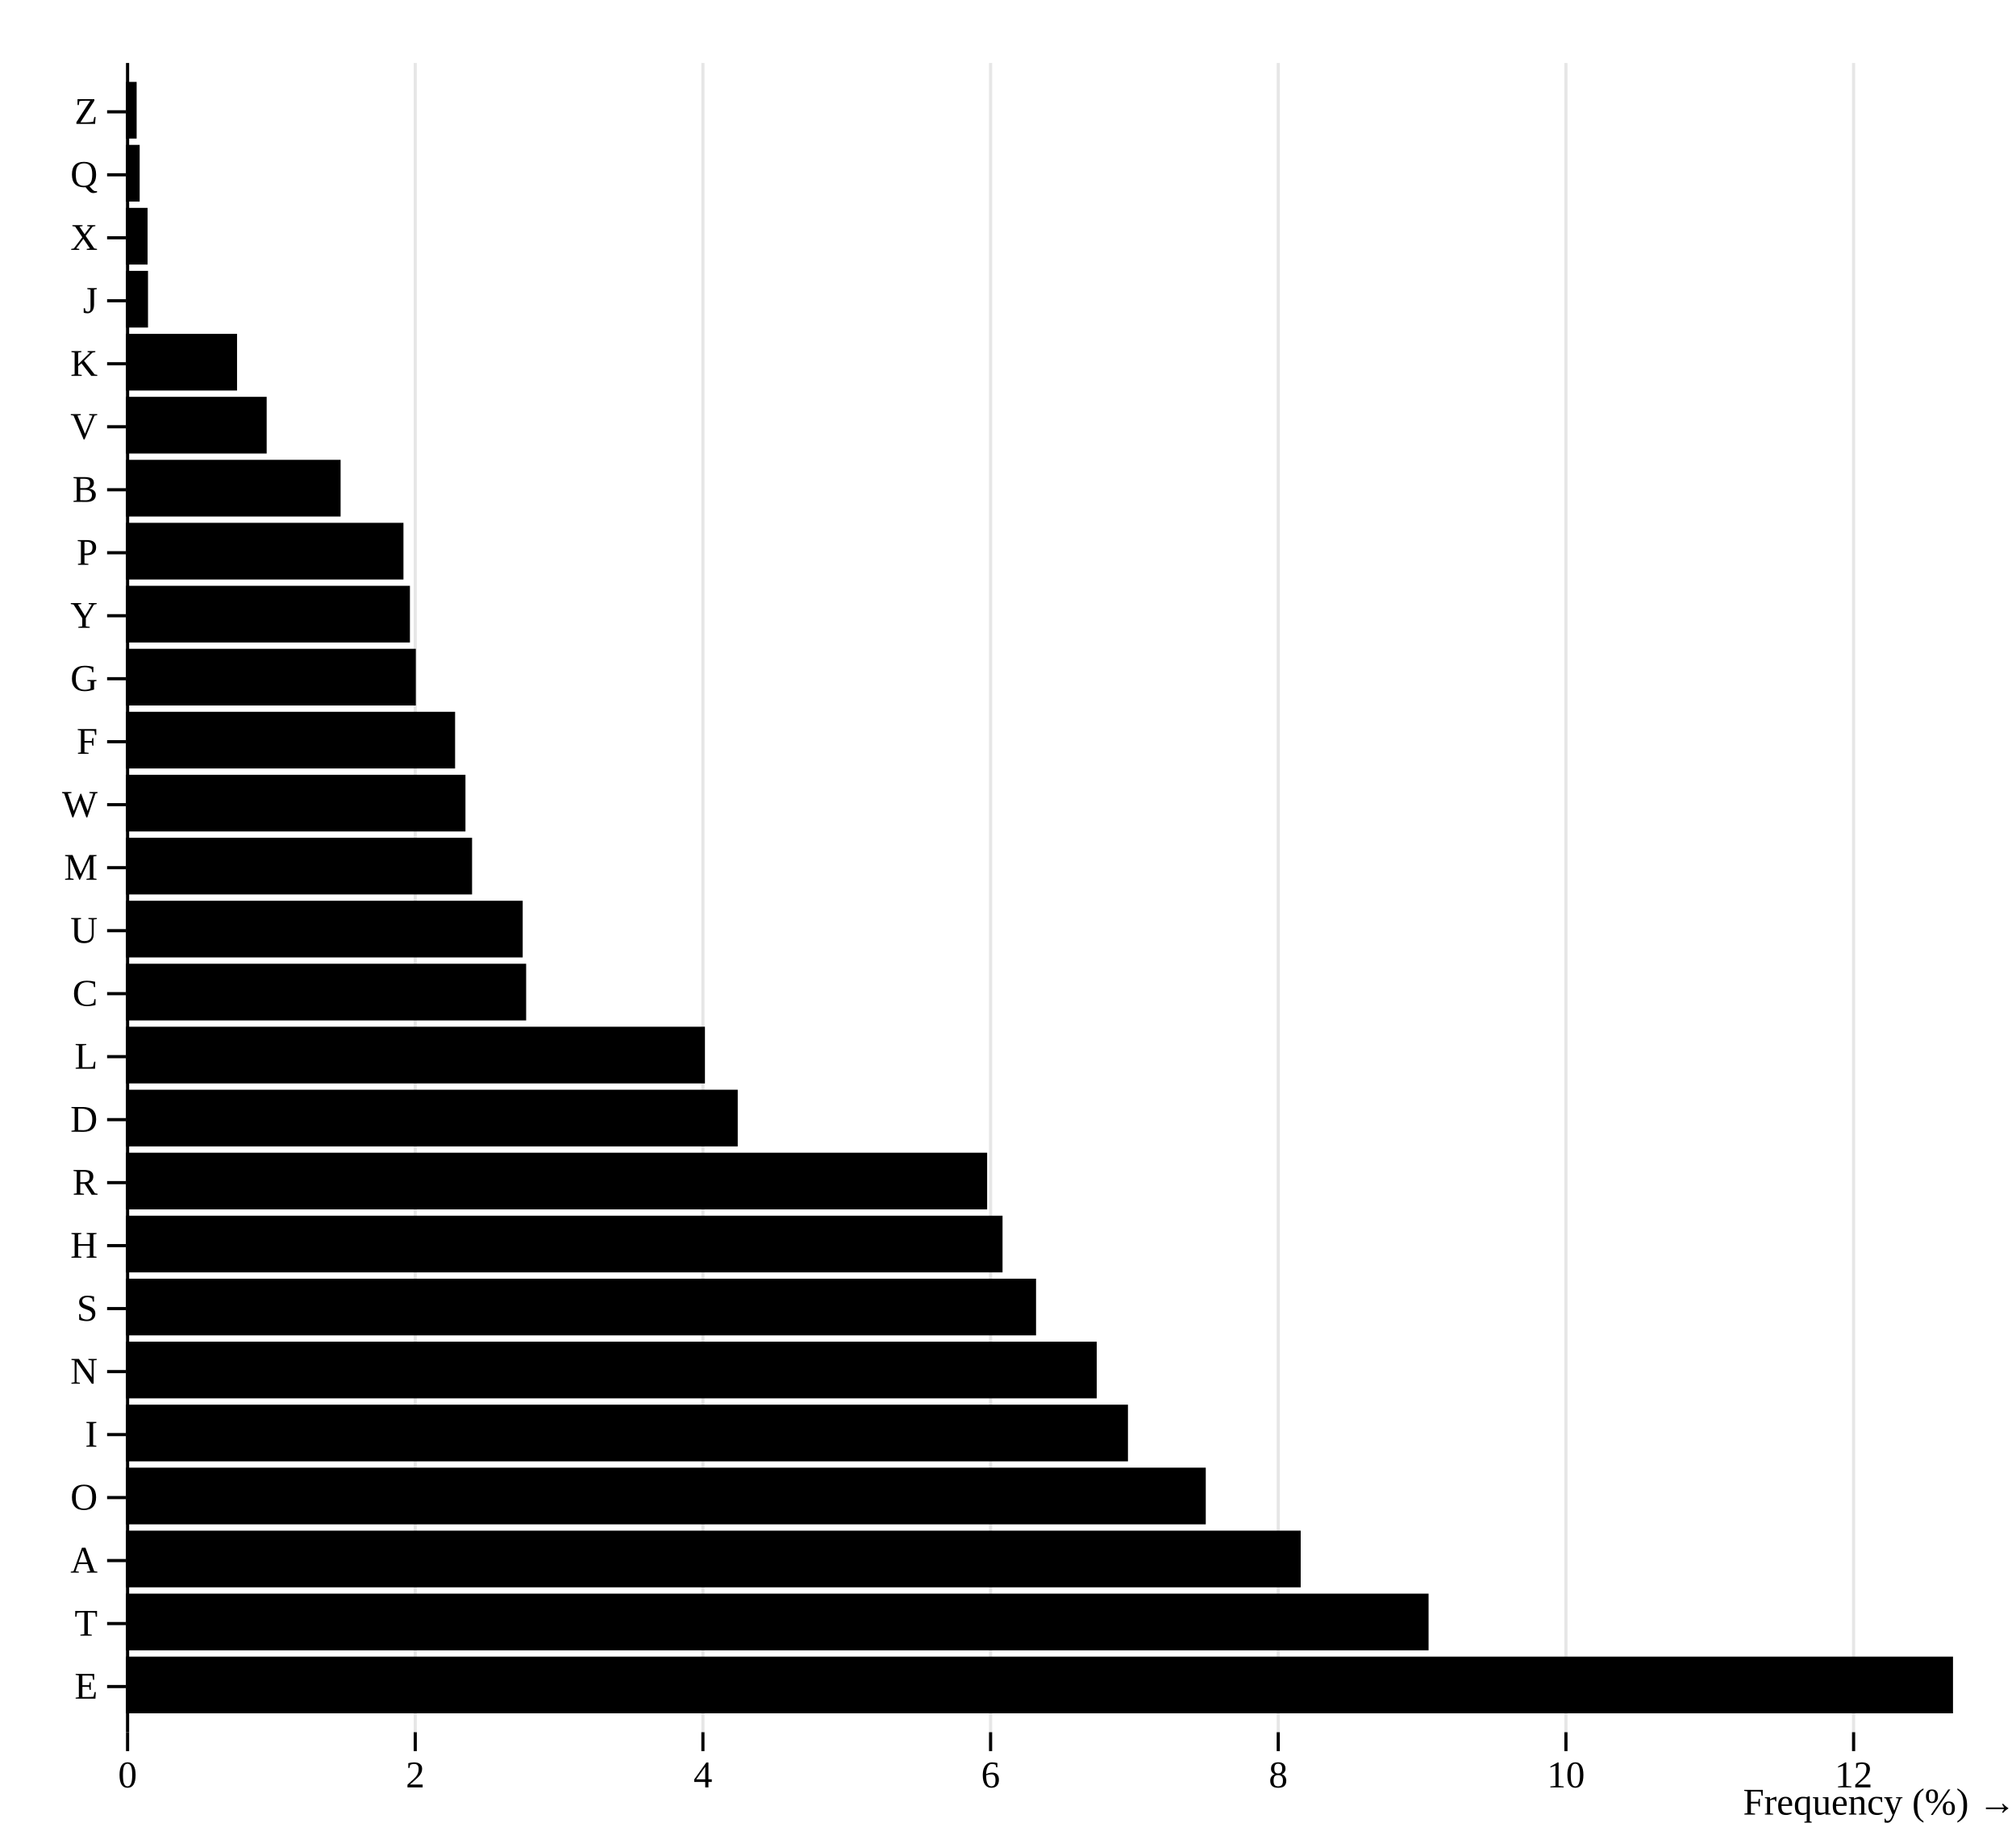
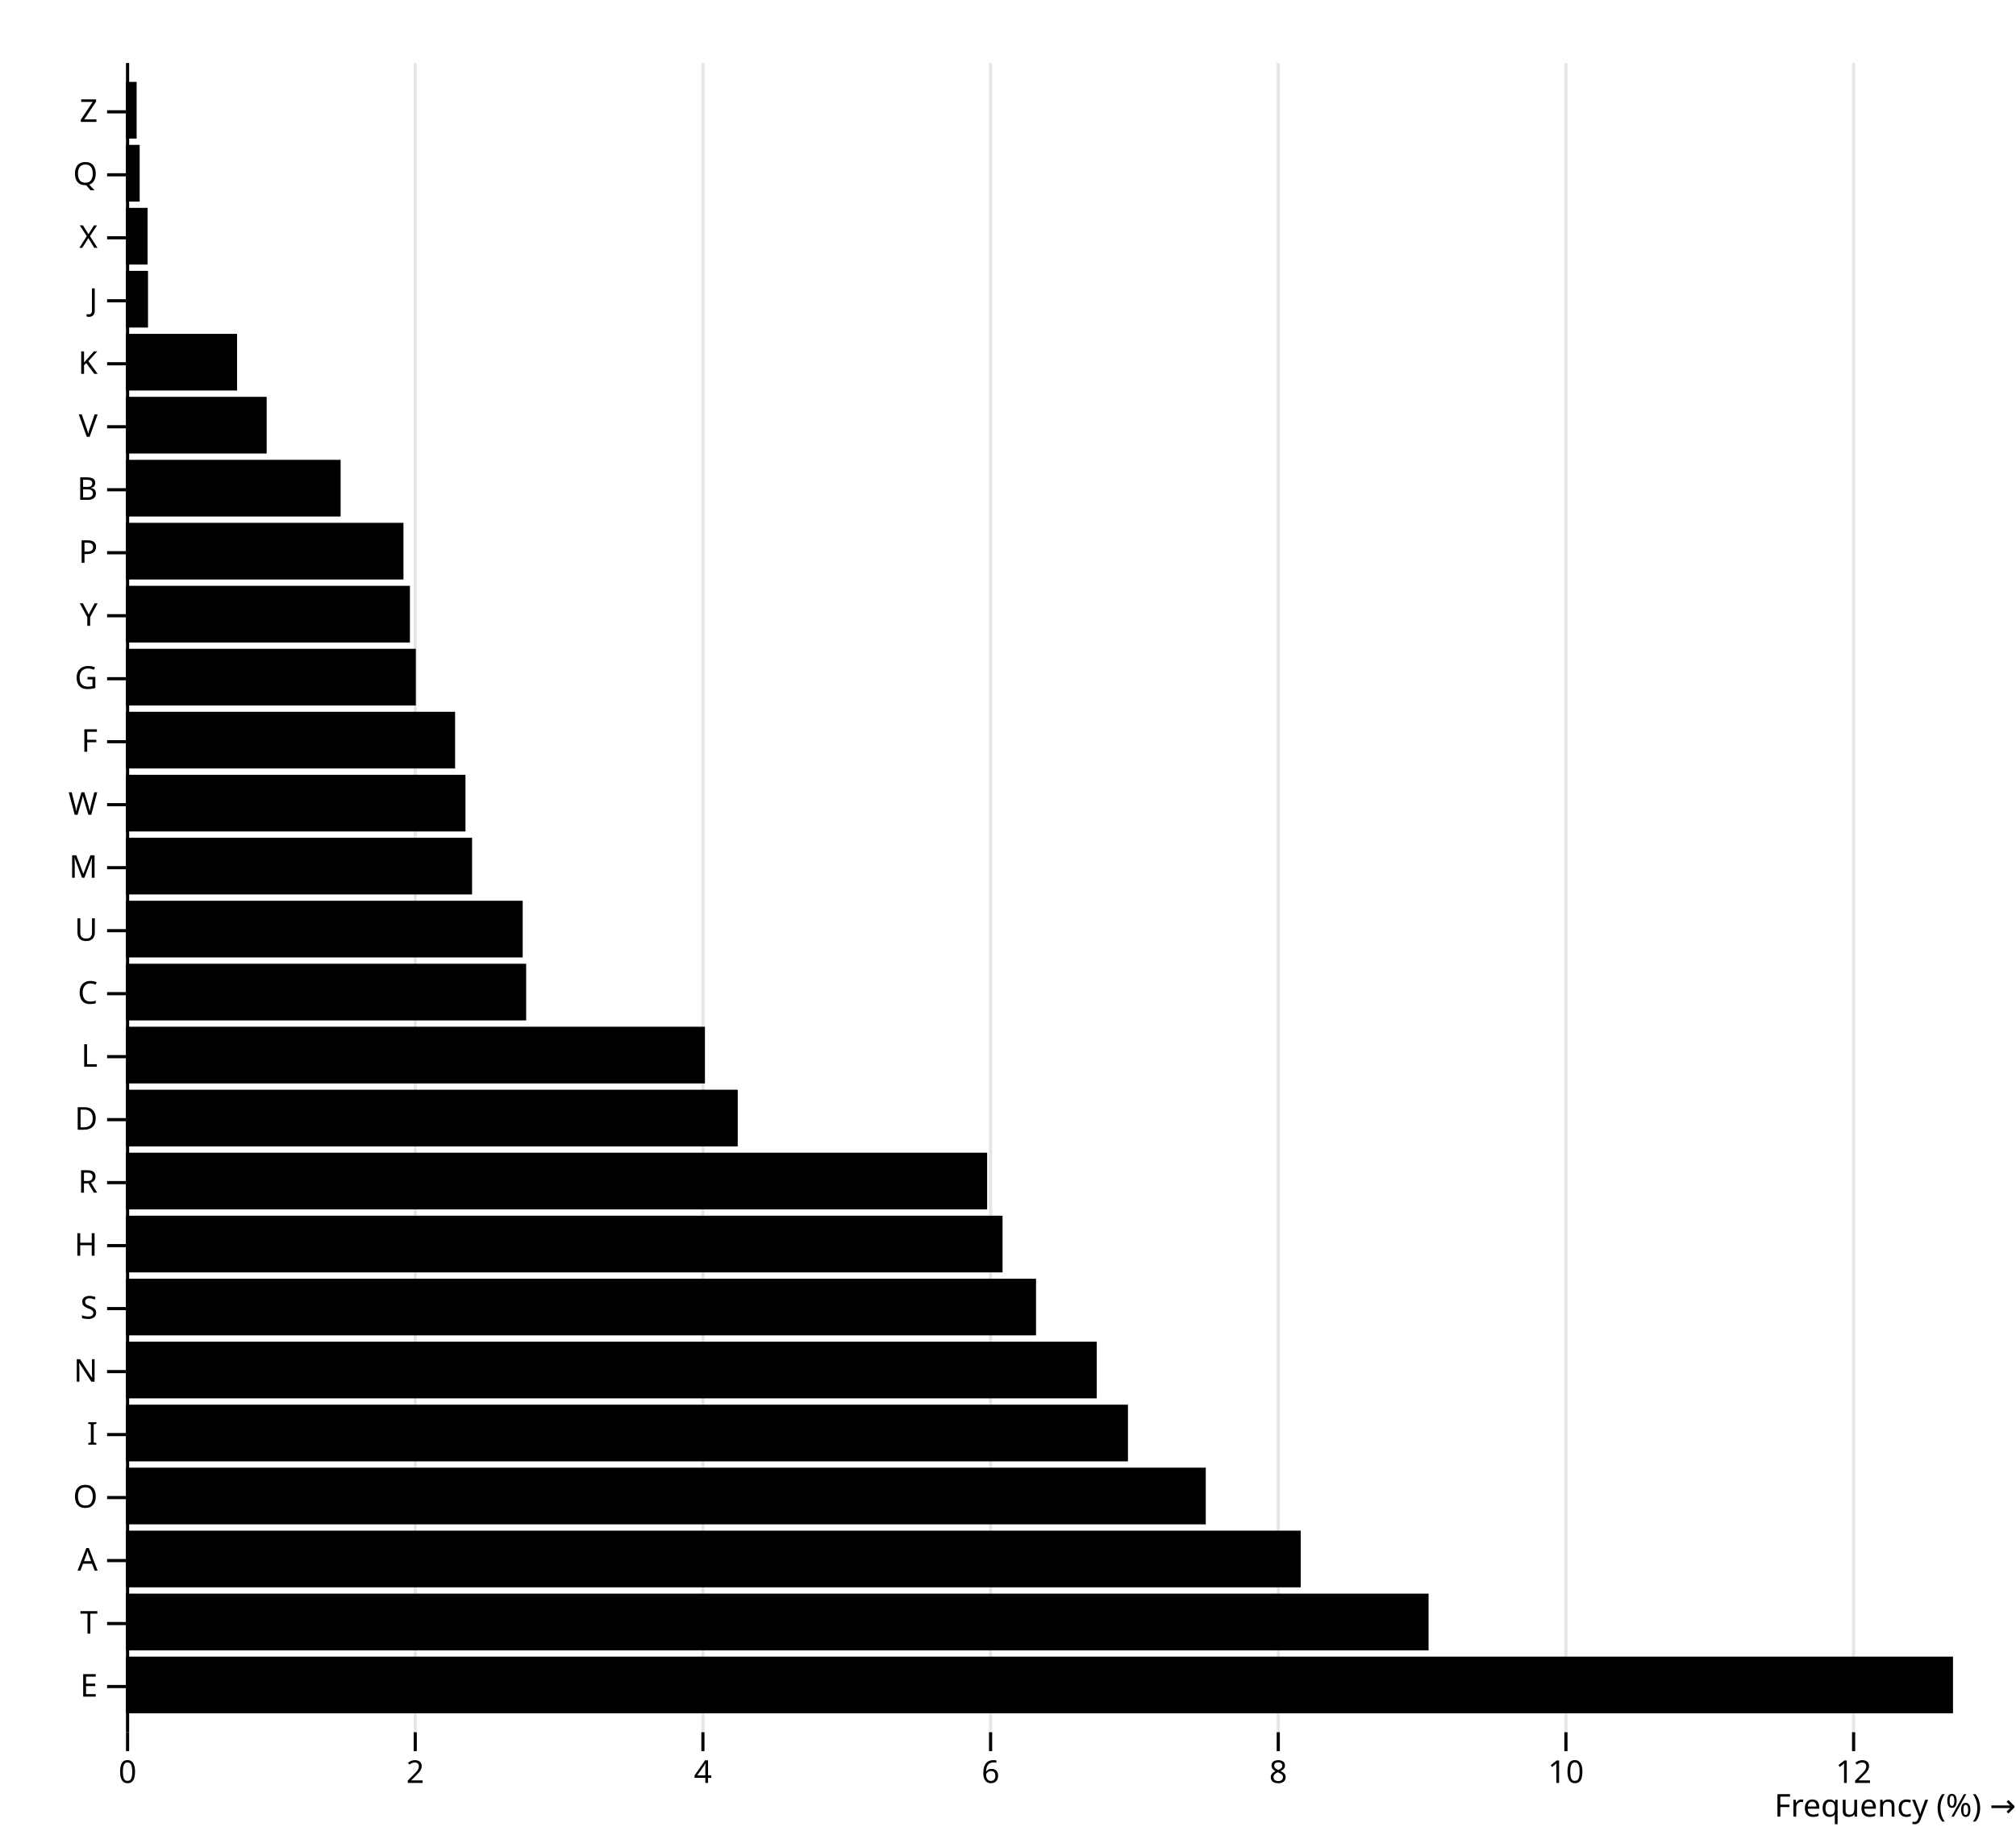
- <svg xmlns="http://www.w3.org/2000/svg" class="plot" fill="currentColor" text-anchor="middle" width="640" height="580" viewBox="0 0 640 580">
+ <svg xmlns="http://www.w3.org/2000/svg" class="plot" fill="currentColor" font-family="system-ui, sans-serif" font-size="10" font-variant="tabular-nums" text-anchor="middle" width="640" height="580" viewBox="0 0 640 580">
+   <style>
+     .plot {
+       display: block;
+       background: white;
+       height: auto;
+       height: intrinsic;
+       max-width: 100%;
+     }
+ 
+     .plot text {
+       white-space: pre;
+     }
+   </style>
  <g transform="translate(40,0)" fill="none" text-anchor="end">
    <g class="tick" opacity="1" transform="translate(0,35.5)">
      <line stroke="currentColor" x2="-6" />
      <text fill="currentColor" x="-9" dy="0.32em">Z</text>
    </g>
    <g class="tick" opacity="1" transform="translate(0,55.5)">
      <line stroke="currentColor" x2="-6" />
      <text fill="currentColor" x="-9" dy="0.32em">Q</text>
    </g>
    <g class="tick" opacity="1" transform="translate(0,75.5)">
      <line stroke="currentColor" x2="-6" />
      <text fill="currentColor" x="-9" dy="0.32em">X</text>
    </g>
    <g class="tick" opacity="1" transform="translate(0,95.5)">
      <line stroke="currentColor" x2="-6" />
      <text fill="currentColor" x="-9" dy="0.32em">J</text>
    </g>
    <g class="tick" opacity="1" transform="translate(0,115.5)">
      <line stroke="currentColor" x2="-6" />
      <text fill="currentColor" x="-9" dy="0.32em">K</text>
    </g>
    <g class="tick" opacity="1" transform="translate(0,135.5)">
      <line stroke="currentColor" x2="-6" />
      <text fill="currentColor" x="-9" dy="0.32em">V</text>
    </g>
    <g class="tick" opacity="1" transform="translate(0,155.5)">
      <line stroke="currentColor" x2="-6" />
      <text fill="currentColor" x="-9" dy="0.32em">B</text>
    </g>
    <g class="tick" opacity="1" transform="translate(0,175.5)">
      <line stroke="currentColor" x2="-6" />
      <text fill="currentColor" x="-9" dy="0.32em">P</text>
    </g>
    <g class="tick" opacity="1" transform="translate(0,195.5)">
      <line stroke="currentColor" x2="-6" />
      <text fill="currentColor" x="-9" dy="0.32em">Y</text>
    </g>
    <g class="tick" opacity="1" transform="translate(0,215.5)">
      <line stroke="currentColor" x2="-6" />
      <text fill="currentColor" x="-9" dy="0.32em">G</text>
    </g>
    <g class="tick" opacity="1" transform="translate(0,235.5)">
      <line stroke="currentColor" x2="-6" />
      <text fill="currentColor" x="-9" dy="0.32em">F</text>
    </g>
    <g class="tick" opacity="1" transform="translate(0,255.5)">
      <line stroke="currentColor" x2="-6" />
      <text fill="currentColor" x="-9" dy="0.32em">W</text>
    </g>
    <g class="tick" opacity="1" transform="translate(0,275.5)">
      <line stroke="currentColor" x2="-6" />
      <text fill="currentColor" x="-9" dy="0.32em">M</text>
    </g>
    <g class="tick" opacity="1" transform="translate(0,295.5)">
      <line stroke="currentColor" x2="-6" />
      <text fill="currentColor" x="-9" dy="0.32em">U</text>
    </g>
    <g class="tick" opacity="1" transform="translate(0,315.5)">
      <line stroke="currentColor" x2="-6" />
      <text fill="currentColor" x="-9" dy="0.32em">C</text>
    </g>
    <g class="tick" opacity="1" transform="translate(0,335.5)">
      <line stroke="currentColor" x2="-6" />
      <text fill="currentColor" x="-9" dy="0.32em">L</text>
    </g>
    <g class="tick" opacity="1" transform="translate(0,355.5)">
      <line stroke="currentColor" x2="-6" />
      <text fill="currentColor" x="-9" dy="0.32em">D</text>
    </g>
    <g class="tick" opacity="1" transform="translate(0,375.5)">
      <line stroke="currentColor" x2="-6" />
      <text fill="currentColor" x="-9" dy="0.32em">R</text>
    </g>
    <g class="tick" opacity="1" transform="translate(0,395.5)">
      <line stroke="currentColor" x2="-6" />
      <text fill="currentColor" x="-9" dy="0.32em">H</text>
    </g>
    <g class="tick" opacity="1" transform="translate(0,415.5)">
      <line stroke="currentColor" x2="-6" />
      <text fill="currentColor" x="-9" dy="0.32em">S</text>
    </g>
    <g class="tick" opacity="1" transform="translate(0,435.5)">
      <line stroke="currentColor" x2="-6" />
      <text fill="currentColor" x="-9" dy="0.32em">N</text>
    </g>
    <g class="tick" opacity="1" transform="translate(0,455.5)">
      <line stroke="currentColor" x2="-6" />
      <text fill="currentColor" x="-9" dy="0.32em">I</text>
    </g>
    <g class="tick" opacity="1" transform="translate(0,475.5)">
      <line stroke="currentColor" x2="-6" />
      <text fill="currentColor" x="-9" dy="0.32em">O</text>
    </g>
    <g class="tick" opacity="1" transform="translate(0,495.5)">
      <line stroke="currentColor" x2="-6" />
      <text fill="currentColor" x="-9" dy="0.32em">A</text>
    </g>
    <g class="tick" opacity="1" transform="translate(0,515.5)">
      <line stroke="currentColor" x2="-6" />
      <text fill="currentColor" x="-9" dy="0.32em">T</text>
    </g>
    <g class="tick" opacity="1" transform="translate(0,535.5)">
      <line stroke="currentColor" x2="-6" />
      <text fill="currentColor" x="-9" dy="0.32em">E</text>
    </g>
  </g>
  <g transform="translate(0,550)" fill="none" text-anchor="middle">
    <g class="tick" opacity="1" transform="translate(40.5,0)">
      <line stroke="currentColor" y2="6" />
      <line stroke="currentColor" y2="-530" stroke-opacity="0.1" />
      <text fill="currentColor" y="9" dy="0.71em">0</text>
    </g>
    <g class="tick" opacity="1" transform="translate(131.8242,0)">
      <line stroke="currentColor" y2="6" />
      <line stroke="currentColor" y2="-530" stroke-opacity="0.1" />
      <text fill="currentColor" y="9" dy="0.71em">2</text>
    </g>
    <g class="tick" opacity="1" transform="translate(223.1484,0)">
      <line stroke="currentColor" y2="6" />
      <line stroke="currentColor" y2="-530" stroke-opacity="0.1" />
      <text fill="currentColor" y="9" dy="0.71em">4</text>
    </g>
    <g class="tick" opacity="1" transform="translate(314.4726,0)">
      <line stroke="currentColor" y2="6" />
      <line stroke="currentColor" y2="-530" stroke-opacity="0.1" />
      <text fill="currentColor" y="9" dy="0.71em">6</text>
    </g>
    <g class="tick" opacity="1" transform="translate(405.7968,0)">
      <line stroke="currentColor" y2="6" />
      <line stroke="currentColor" y2="-530" stroke-opacity="0.1" />
      <text fill="currentColor" y="9" dy="0.71em">8</text>
    </g>
    <g class="tick" opacity="1" transform="translate(497.121,0)">
      <line stroke="currentColor" y2="6" />
      <line stroke="currentColor" y2="-530" stroke-opacity="0.1" />
      <text fill="currentColor" y="9" dy="0.71em">10</text>
    </g>
    <g class="tick" opacity="1" transform="translate(588.4452,0)">
      <line stroke="currentColor" y2="6" />
      <line stroke="currentColor" y2="-530" stroke-opacity="0.1" />
      <text fill="currentColor" y="9" dy="0.71em">12</text>
    </g>
    <text fill="currentColor" transform="translate(640,30)" dy="-0.32em" text-anchor="end">Frequency (%) →</text>
  </g>
  <g>
    <rect x="40" width="580" y="526" height="18" />
    <rect x="40" width="413.516" y="506" height="18" />
    <rect x="40" width="372.922" y="486" height="18" />
    <rect x="40" width="342.785" y="466" height="18" />
    <rect x="40" width="318.082" y="446" height="18" />
    <rect x="40" width="308.174" y="426" height="18" />
    <rect x="40" width="288.904" y="406" height="18" />
    <rect x="40" width="278.265" y="386" height="18" />
    <rect x="40" width="273.379" y="366" height="18" />
    <rect x="40" width="194.201" y="346" height="18" />
    <rect x="40" width="183.79" y="326" height="18" />
    <rect x="40" width="127.032" y="306" height="18" />
    <rect x="40" width="125.936" y="286" height="18" />
    <rect x="40" width="109.863" y="266" height="18" />
    <rect x="40" width="107.763" y="246" height="18" />
    <rect x="40" width="104.475" y="226" height="18" />
    <rect x="40" width="92.009" y="206" height="18" />
    <rect x="40" width="90.137" y="186" height="18" />
    <rect x="40" width="88.082" y="166" height="18" />
    <rect x="40" width="68.128" y="146" height="18" />
    <rect x="40" width="44.658" y="126" height="18" />
    <rect x="40" width="35.251" y="106" height="18" />
    <rect x="40" width="6.986" y="86" height="18" />
    <rect x="40" width="6.849" y="66" height="18" />
    <rect x="40" width="4.338" y="46" height="18" />
    <rect x="40" width="3.379" y="26" height="18" />
  </g>
  <g stroke="currentColor" transform="translate(0.5,0)">
    <line x1="40" x2="40" y1="20" y2="550" />
  </g>
</svg>
